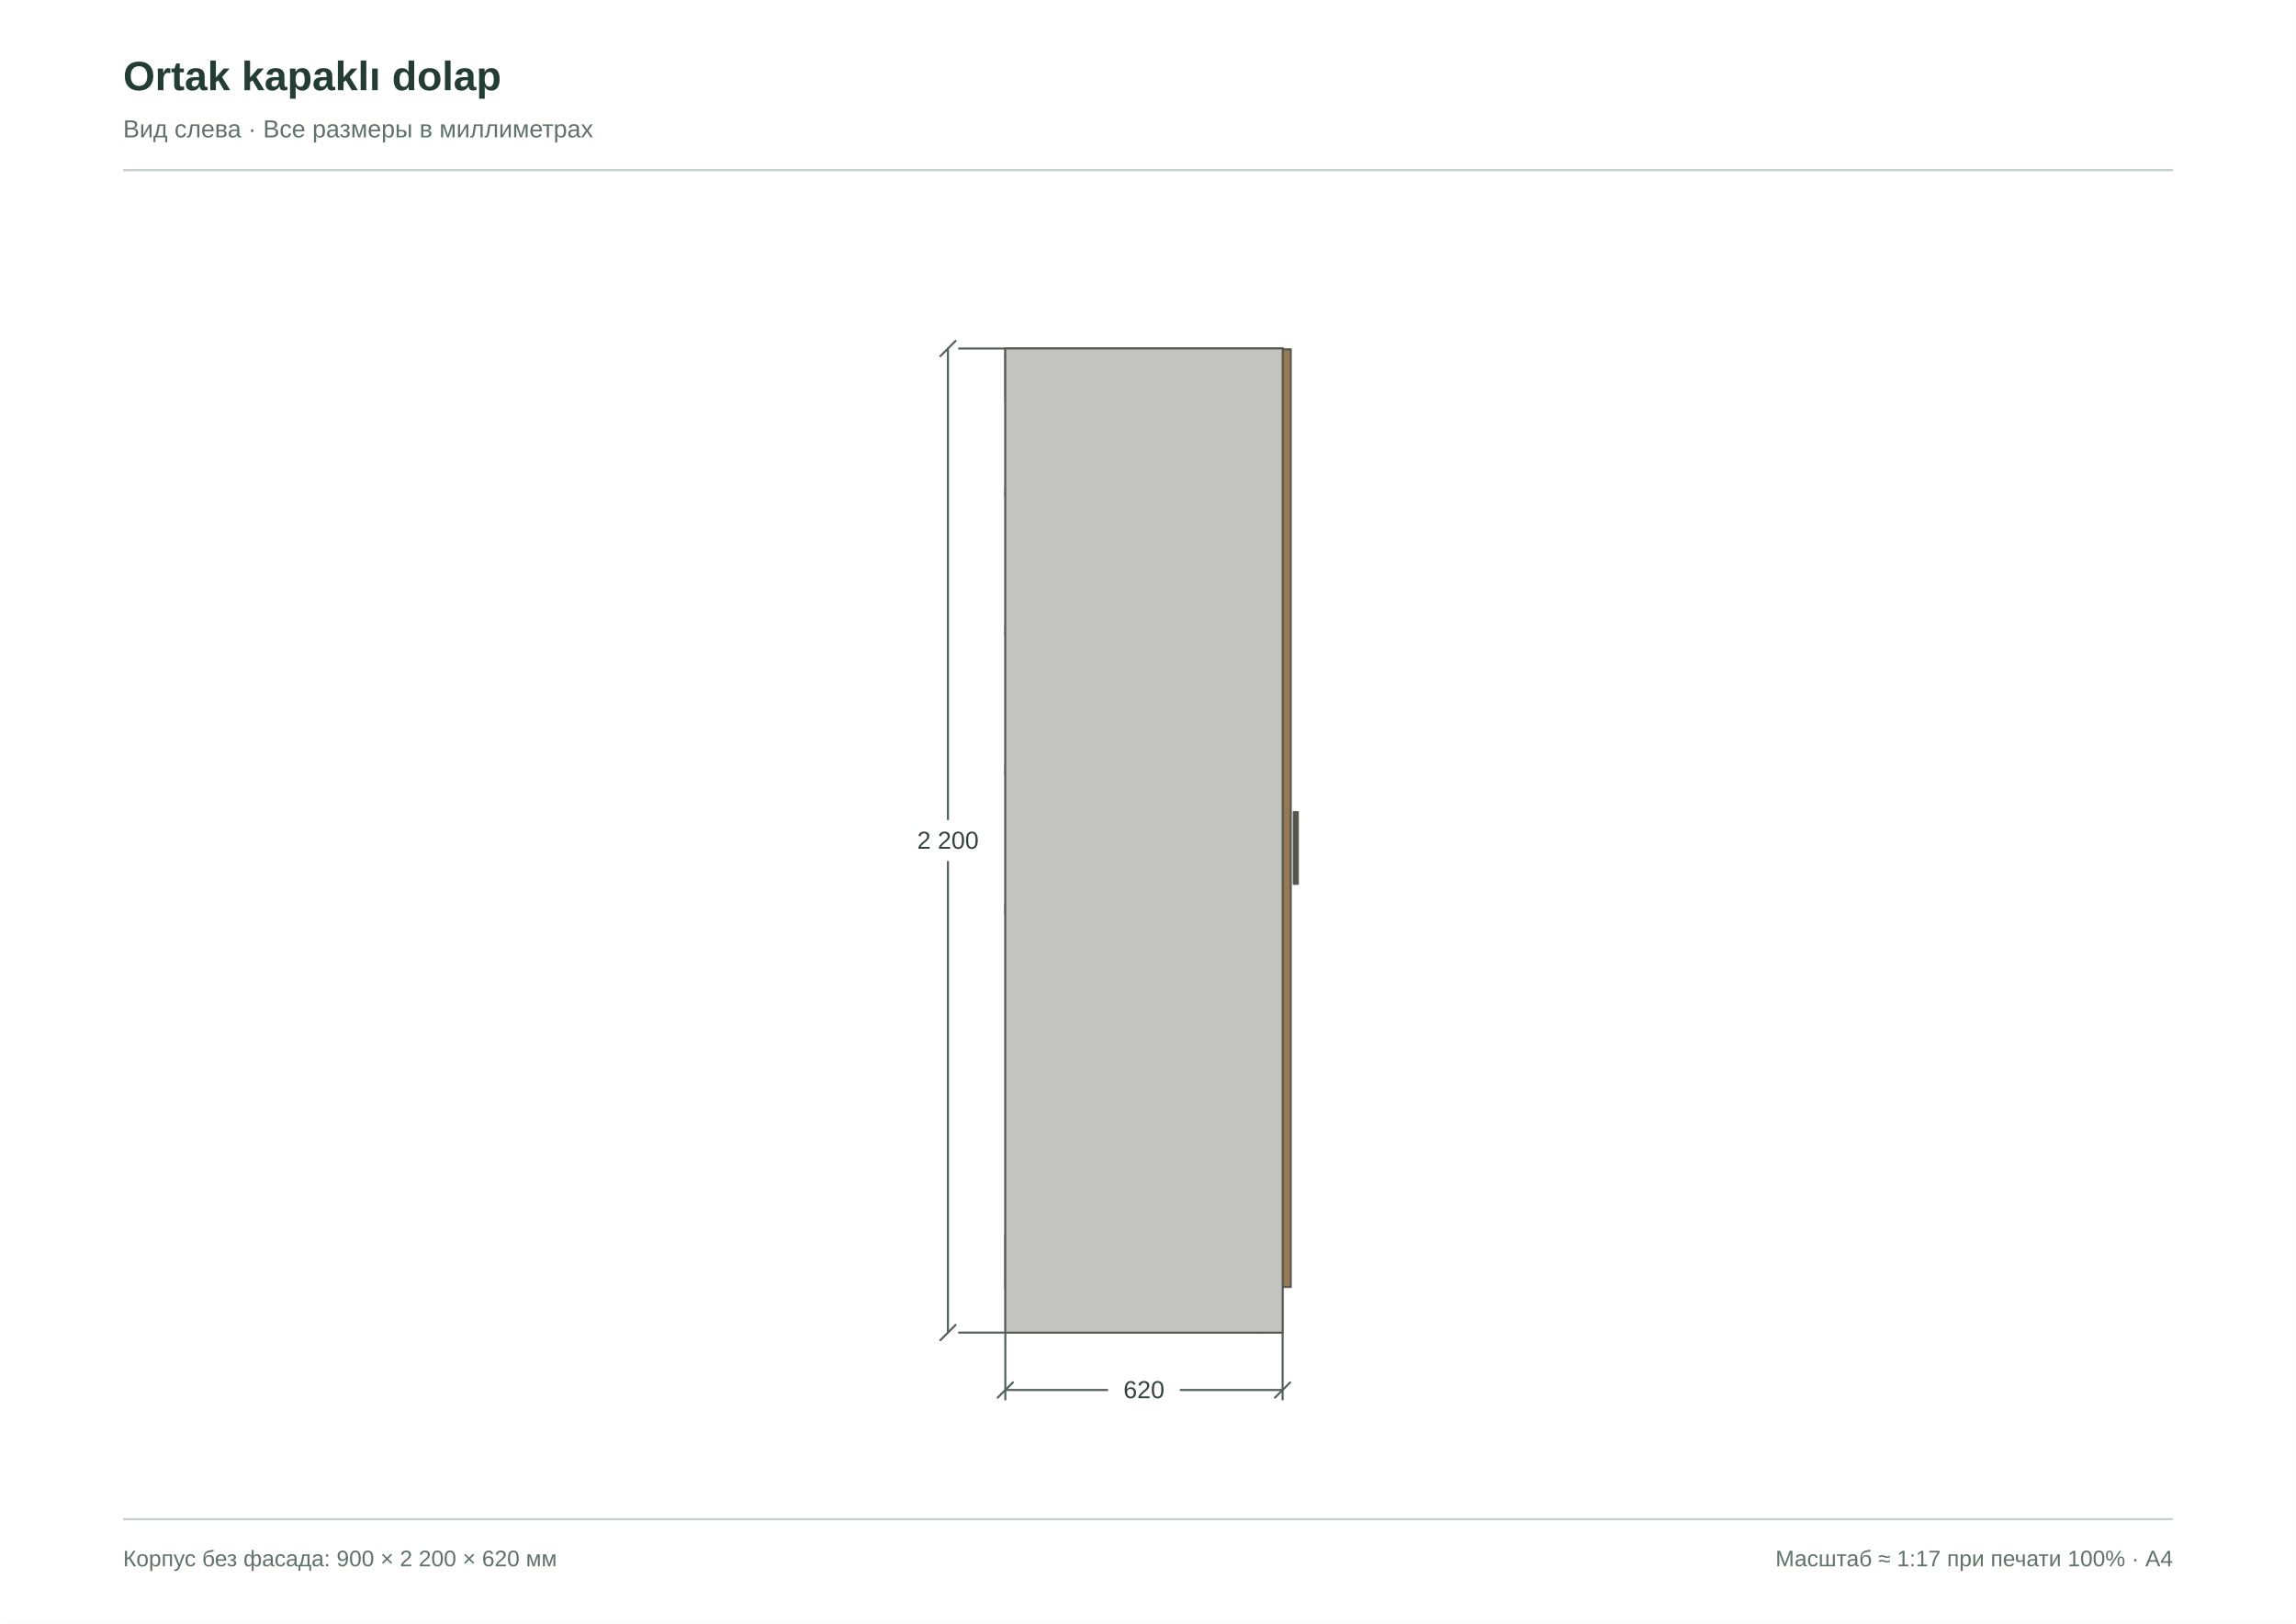
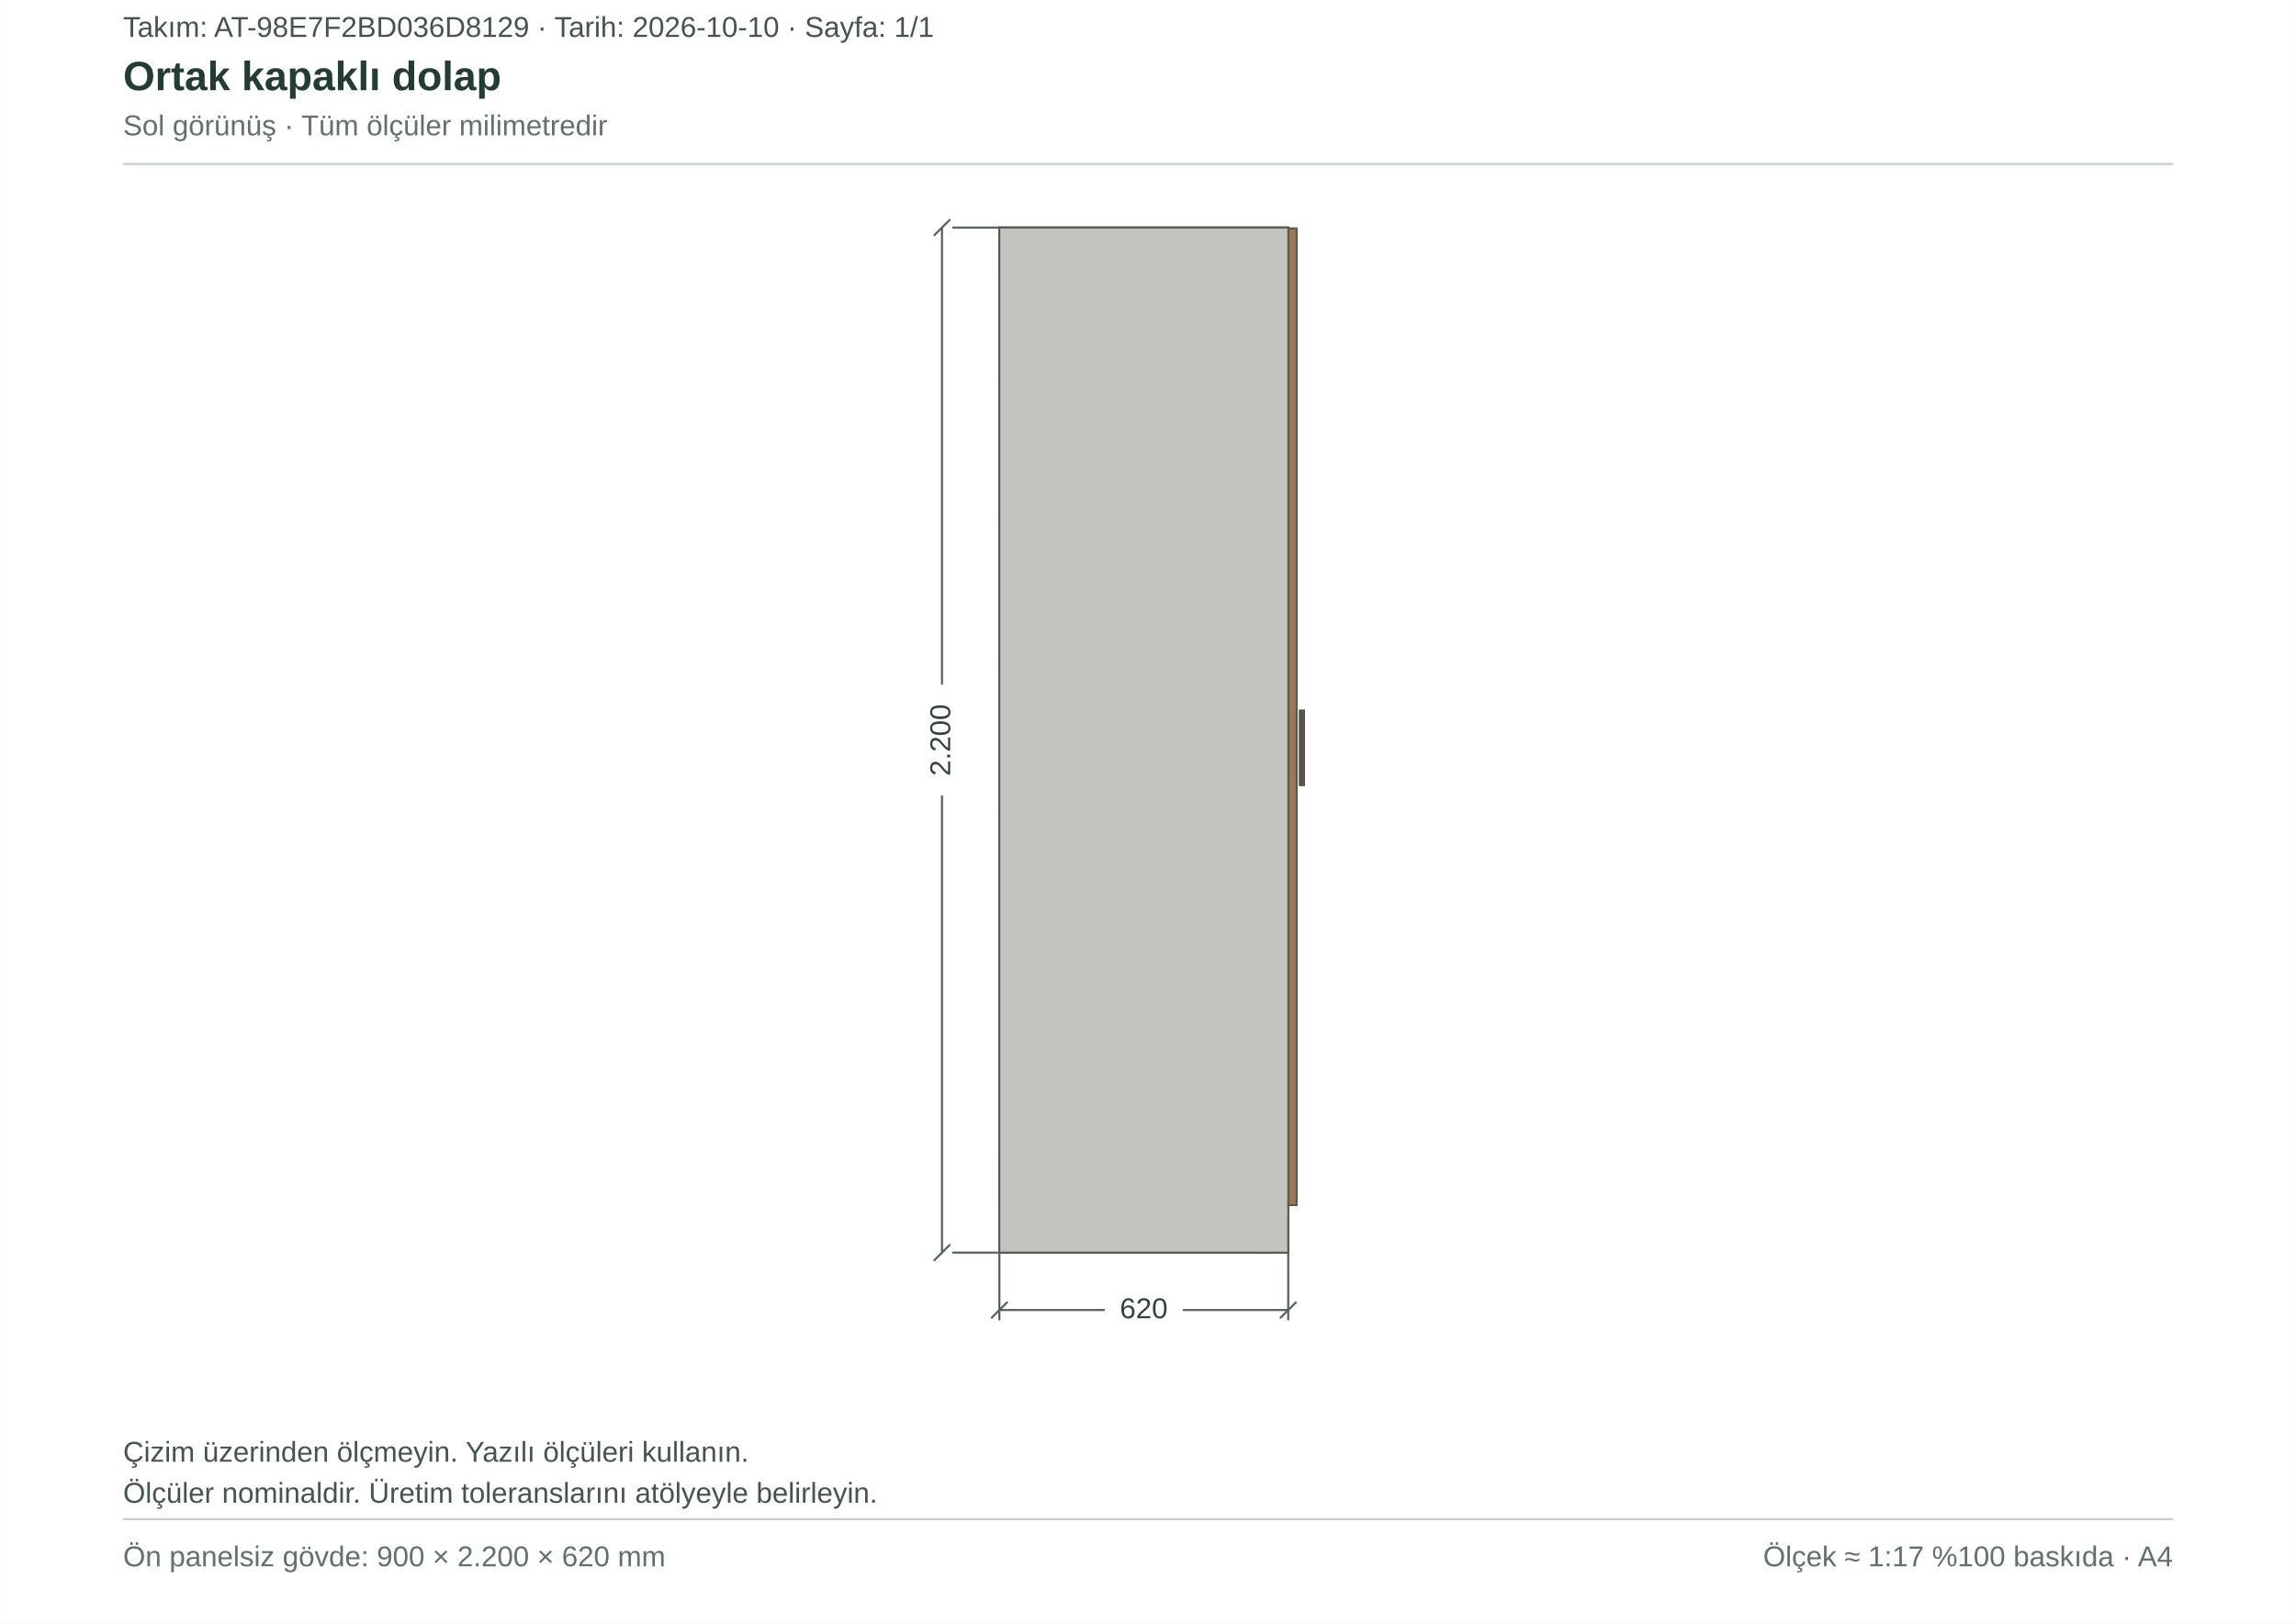
- <svg xmlns="http://www.w3.org/2000/svg" data-i18n="off" lang="ru" width="297mm" height="210mm" viewBox="0 0 1120 792" role="img" aria-label="Ortak kapaklı dolap: Вид слева">
+ <svg xmlns="http://www.w3.org/2000/svg" data-i18n="off" lang="tr" width="297mm" height="210mm" viewBox="0 0 1120 792" role="img" aria-label="Ortak kapaklı dolap: Sol görünüş" data-drawing-view="left" data-annotation-page="1" data-annotation-page-count="1" data-annotation-label-count="2">
  <rect width="1120" height="792" fill="white" />
  <g font-family="Arial, sans-serif">
+     <text data-document-id="AT-98E7F2BD036D8129" x="60" y="18" font-size="14" fill="#46554b">Takım: AT-98E7F2BD036D8129 · Tarih: 2026-10-10 · Sayfa: 1/1</text>
    <text x="60" y="44" font-size="20" font-weight="600" fill="#233c34">Ortak kapaklı dolap</text>
-     <text x="60" y="67" font-size="12" fill="#617268">Вид слева · Все размеры в миллиметрах</text>
-     <path d="M60,83 H1060" stroke="#c3cec6" />
-     <g transform="translate(60,90)">
-       <polygon points="430.4,560 565.67,560 565.67,80 430.4,80" data-component="body" data-part-id="cabinet-1-part-2" fill="#c3c3bf" fill-opacity="1" stroke="#55594f" stroke-width="0.9" />
-       <polygon points="439.13,444.1 557.82,444.1 557.82,371.4 439.13,371.4" data-component="internal-drawer-box" data-part-id="cabinet-1-part-16" data-section-id="interior-outer" data-interior-section-id="interior-drawers" fill="#c3c3bf" fill-opacity="1" stroke="#55594f" stroke-width="0.9" />
-       <polygon points="439.13,527.71 557.82,527.71 557.82,455.01 439.13,455.01" data-component="internal-drawer-box" data-part-id="cabinet-1-part-22" data-section-id="interior-outer" data-interior-section-id="interior-drawers" fill="#c3c3bf" fill-opacity="1" stroke="#55594f" stroke-width="0.9" />
-       <polygon points="571.13,341.1 573.09,341.1 573.09,306.19 571.13,306.19" data-component="door-handle" data-section-id="interior-outer" data-door-opening="right" data-front-index="2" fill="#57534b" fill-opacity="1" stroke="#55594f" stroke-width="0.9" />
-       <polygon points="565.67,537.75 569.6,537.75 569.6,80.44 565.67,80.44" data-component="front" data-section-id="interior-outer" data-door-opening="right" data-front-index="2" fill="#997855" fill-opacity="1" stroke="#55594f" stroke-width="0.9" />
-       <polygon points="571.13,341.1 573.09,341.1 573.09,306.19 571.13,306.19" data-component="door-handle" data-section-id="interior-outer" data-door-opening="left" data-front-index="1" fill="#57534b" fill-opacity="1" stroke="#55594f" stroke-width="0.9" />
-       <polygon points="563.27,396.15 565.24,396.15 565.24,394.62 563.27,394.62" data-component="internal-drawer-handle" data-section-id="interior-outer" fill="#57534b" fill-opacity="1" stroke="#55594f" stroke-width="0.9" />
-       <polygon points="563.27,479.76 565.24,479.76 565.24,478.23 563.27,478.23" data-component="internal-drawer-handle" data-section-id="interior-outer" fill="#57534b" fill-opacity="1" stroke="#55594f" stroke-width="0.9" />
-       <polygon points="439.13,444.1 443.05,444.1 443.05,371.4 439.13,371.4" data-component="internal-drawer-box" data-part-id="cabinet-1-part-18" data-section-id="interior-outer" data-interior-section-id="interior-drawers" fill="#c3c3bf" fill-opacity="1" stroke="#55594f" stroke-width="0.9" />
-       <polygon points="439.13,527.71 443.05,527.71 443.05,455.01 439.13,455.01" data-component="internal-drawer-box" data-part-id="cabinet-1-part-24" data-section-id="interior-outer" data-interior-section-id="interior-drawers" fill="#c3c3bf" fill-opacity="1" stroke="#55594f" stroke-width="0.9" />
-       <polygon points="553.89,444.1 557.82,444.1 557.82,371.4 553.89,371.4" data-component="internal-drawer-box" data-part-id="cabinet-1-part-17" data-section-id="interior-outer" data-interior-section-id="interior-drawers" fill="#c3c3bf" fill-opacity="1" stroke="#55594f" stroke-width="0.9" />
-       <polygon points="553.89,527.71 557.82,527.71 557.82,455.01 553.89,455.01" data-component="internal-drawer-box" data-part-id="cabinet-1-part-23" data-section-id="interior-outer" data-interior-section-id="interior-drawers" fill="#c3c3bf" fill-opacity="1" stroke="#55594f" stroke-width="0.9" />
-       <polygon points="439.13,444.1 557.82,444.1 557.82,371.4 439.13,371.4" data-component="internal-drawer-box" data-part-id="cabinet-1-part-15" data-section-id="interior-outer" data-interior-section-id="interior-drawers" fill="#c3c3bf" fill-opacity="1" stroke="#55594f" stroke-width="0.9" />
-       <polygon points="557.82,445.85 439.13,445.85 439.13,444.1 557.82,444.1" data-component="internal-drawer-box" data-part-id="cabinet-1-part-19" data-section-id="interior-outer" data-interior-section-id="interior-drawers" fill="#c3c3bf" fill-opacity="1" stroke="#55594f" stroke-width="0.9" />
-       <polygon points="439.13,527.71 557.82,527.71 557.82,455.01 439.13,455.01" data-component="internal-drawer-box" data-part-id="cabinet-1-part-21" data-section-id="interior-outer" data-interior-section-id="interior-drawers" fill="#c3c3bf" fill-opacity="1" stroke="#55594f" stroke-width="0.9" />
-       <polygon points="557.82,529.45 439.13,529.45 439.13,527.71 557.82,527.71" data-component="internal-drawer-box" data-part-id="cabinet-1-part-25" data-section-id="interior-outer" data-interior-section-id="interior-drawers" fill="#c3c3bf" fill-opacity="1" stroke="#55594f" stroke-width="0.9" />
-       <polygon points="557.82,450.21 561.75,450.21 561.75,367.04 557.82,367.04" data-component="internal-drawer-front" data-part-id="cabinet-1-part-14" data-section-id="interior-outer" data-interior-section-id="interior-drawers" fill="#c3c3bf" fill-opacity="1" stroke="#55594f" stroke-width="0.9" />
-       <polygon points="557.82,533.82 561.75,533.82 561.75,450.65 557.82,450.65" data-component="internal-drawer-front" data-part-id="cabinet-1-part-20" data-section-id="interior-outer" data-interior-section-id="interior-drawers" fill="#c3c3bf" fill-opacity="1" stroke="#55594f" stroke-width="0.9" />
-       <polygon points="561.31,287.75 430.4,287.75 430.4,283.83 561.31,283.83" data-component="interior-shelf" data-part-id="cabinet-1-part-6" data-section-id="interior-outer" data-interior-section-id="interior-shelves" fill="#c3c3bf" fill-opacity="1" stroke="#55594f" stroke-width="0.9" />
-       <polygon points="561.31,219.81 430.4,219.81 430.4,215.88 561.31,215.88" data-component="interior-shelf" data-part-id="cabinet-1-part-7" data-section-id="interior-outer" data-interior-section-id="interior-shelves" fill="#c3c3bf" fill-opacity="1" stroke="#55594f" stroke-width="0.9" />
-       <polygon points="561.31,151.87 430.4,151.87 430.4,147.94 561.31,147.94" data-component="interior-shelf" data-part-id="cabinet-1-part-8" data-section-id="interior-outer" data-interior-section-id="interior-shelves" fill="#c3c3bf" fill-opacity="1" stroke="#55594f" stroke-width="0.9" />
-       <polygon points="430.4,534.25 434.33,534.25 434.33,512.44 430.4,512.44" data-component="brace" data-part-id="cabinet-1-part-10" data-section-id="interior-outer" fill="#c3c3bf" fill-opacity="1" stroke="#55594f" stroke-width="0.9" />
-       <polygon points="430.4,105.75 434.33,105.75 434.33,83.93 430.4,83.93" data-component="brace" data-part-id="cabinet-1-part-11" data-section-id="interior-outer" fill="#c3c3bf" fill-opacity="1" stroke="#55594f" stroke-width="0.9" />
-       <polygon points="565.67,83.93 430.4,83.93 430.4,80 565.67,80" data-component="body" data-part-id="cabinet-1-part-3" fill="#c3c3bf" fill-opacity="1" stroke="#55594f" stroke-width="0.9" />
-       <polygon points="565.67,538.18 430.4,538.18 430.4,534.25 565.67,534.25" data-component="bottom" data-part-id="cabinet-1-part-4" data-section-id="interior-outer" fill="#c3c3bf" fill-opacity="1" stroke="#55594f" stroke-width="0.9" />
-       <polygon points="565.67,355.69 430.4,355.69 430.4,351.77 565.67,351.77" data-component="interior-partition" data-part-id="cabinet-1-part-5" data-section-id="interior-outer" data-interior-section-id="interior-layout" fill="#c3c3bf" fill-opacity="1" stroke="#55594f" stroke-width="0.9" />
-       <polygon points="551.49,560 555.42,560 555.42,540.36 551.49,540.36" data-component="plinth" data-part-id="cabinet-1-part-9" data-section-id="interior-outer" fill="#c3c3bf" fill-opacity="1" stroke="#55594f" stroke-width="0.9" />
-       <polygon points="565.67,537.75 569.6,537.75 569.6,80.44 565.67,80.44" data-component="front" data-section-id="interior-outer" data-door-opening="left" data-front-index="1" fill="#997855" fill-opacity="1" stroke="#55594f" stroke-width="0.9" />
-       <polygon points="430.4,560 565.67,560 565.67,80 430.4,80" data-component="body" data-part-id="cabinet-1-part-1" fill="#c3c3bf" fill-opacity="1" stroke="#55594f" stroke-width="0.9" />
+     <text x="60" y="66" font-size="14" fill="#617268">Sol görünüş · Tüm ölçüler milimetredir</text>
+     <path d="M60,80 H1060" stroke="#c3cec6" />
+     <g data-drawing-scene="true" transform="translate(60,91)">
+       <polygon points="427.5,520 568.41,520 568.41,20 427.5,20" data-component="body" data-part-id="cabinet-1-part-2" fill="#c3c3bf" fill-opacity="1" stroke="#55594f" stroke-width="0.9" />
+       <polygon points="436.59,399.27 560.23,399.27 560.23,323.55 436.59,323.55" data-component="internal-drawer-box" data-part-id="cabinet-1-part-16" data-section-id="interior-outer" data-interior-section-id="interior-drawers" fill="#c3c3bf" fill-opacity="1" stroke="#55594f" stroke-width="0.9" />
+       <polygon points="436.59,486.36 560.23,486.36 560.23,410.64 436.59,410.64" data-component="internal-drawer-box" data-part-id="cabinet-1-part-22" data-section-id="interior-outer" data-interior-section-id="interior-drawers" fill="#c3c3bf" fill-opacity="1" stroke="#55594f" stroke-width="0.9" />
+       <polygon points="574.09,291.98 576.14,291.98 576.14,255.62 574.09,255.62" data-component="door-handle" data-section-id="interior-outer" data-door-opening="right" data-front-index="2" fill="#57534b" fill-opacity="1" stroke="#55594f" stroke-width="0.9" />
+       <polygon points="568.41,496.82 572.5,496.82 572.5,20.45 568.41,20.45" data-component="front" data-section-id="interior-outer" data-door-opening="right" data-front-index="2" fill="#997855" fill-opacity="1" stroke="#55594f" stroke-width="0.9" />
+       <polygon points="574.09,291.98 576.14,291.98 576.14,255.62 574.09,255.62" data-component="door-handle" data-section-id="interior-outer" data-door-opening="left" data-front-index="1" fill="#57534b" fill-opacity="1" stroke="#55594f" stroke-width="0.9" />
+       <polygon points="565.91,349.32 567.95,349.32 567.95,347.73 565.91,347.73" data-component="internal-drawer-handle" data-section-id="interior-outer" fill="#57534b" fill-opacity="1" stroke="#55594f" stroke-width="0.9" />
+       <polygon points="565.91,436.41 567.95,436.41 567.95,434.82 565.91,434.82" data-component="internal-drawer-handle" data-section-id="interior-outer" fill="#57534b" fill-opacity="1" stroke="#55594f" stroke-width="0.9" />
+       <polygon points="436.59,399.27 440.68,399.27 440.68,323.55 436.59,323.55" data-component="internal-drawer-box" data-part-id="cabinet-1-part-18" data-section-id="interior-outer" data-interior-section-id="interior-drawers" fill="#c3c3bf" fill-opacity="1" stroke="#55594f" stroke-width="0.9" />
+       <polygon points="436.59,486.36 440.68,486.36 440.68,410.64 436.59,410.64" data-component="internal-drawer-box" data-part-id="cabinet-1-part-24" data-section-id="interior-outer" data-interior-section-id="interior-drawers" fill="#c3c3bf" fill-opacity="1" stroke="#55594f" stroke-width="0.9" />
+       <polygon points="556.14,399.27 560.23,399.27 560.23,323.55 556.14,323.55" data-component="internal-drawer-box" data-part-id="cabinet-1-part-17" data-section-id="interior-outer" data-interior-section-id="interior-drawers" fill="#c3c3bf" fill-opacity="1" stroke="#55594f" stroke-width="0.9" />
+       <polygon points="556.14,486.36 560.23,486.36 560.23,410.64 556.14,410.64" data-component="internal-drawer-box" data-part-id="cabinet-1-part-23" data-section-id="interior-outer" data-interior-section-id="interior-drawers" fill="#c3c3bf" fill-opacity="1" stroke="#55594f" stroke-width="0.9" />
+       <polygon points="436.59,399.27 560.23,399.27 560.23,323.55 436.59,323.55" data-component="internal-drawer-box" data-part-id="cabinet-1-part-15" data-section-id="interior-outer" data-interior-section-id="interior-drawers" fill="#c3c3bf" fill-opacity="1" stroke="#55594f" stroke-width="0.9" />
+       <polygon points="560.23,401.09 436.59,401.09 436.59,399.27 560.23,399.27" data-component="internal-drawer-box" data-part-id="cabinet-1-part-19" data-section-id="interior-outer" data-interior-section-id="interior-drawers" fill="#c3c3bf" fill-opacity="1" stroke="#55594f" stroke-width="0.9" />
+       <polygon points="436.59,486.36 560.23,486.36 560.23,410.64 436.59,410.64" data-component="internal-drawer-box" data-part-id="cabinet-1-part-21" data-section-id="interior-outer" data-interior-section-id="interior-drawers" fill="#c3c3bf" fill-opacity="1" stroke="#55594f" stroke-width="0.9" />
+       <polygon points="560.23,488.18 436.59,488.18 436.59,486.36 560.23,486.36" data-component="internal-drawer-box" data-part-id="cabinet-1-part-25" data-section-id="interior-outer" data-interior-section-id="interior-drawers" fill="#c3c3bf" fill-opacity="1" stroke="#55594f" stroke-width="0.9" />
+       <polygon points="560.23,405.64 564.32,405.64 564.32,319 560.23,319" data-component="internal-drawer-front" data-part-id="cabinet-1-part-14" data-section-id="interior-outer" data-interior-section-id="interior-drawers" fill="#c3c3bf" fill-opacity="1" stroke="#55594f" stroke-width="0.9" />
+       <polygon points="560.23,492.73 564.32,492.73 564.32,406.09 560.23,406.09" data-component="internal-drawer-front" data-part-id="cabinet-1-part-20" data-section-id="interior-outer" data-interior-section-id="interior-drawers" fill="#c3c3bf" fill-opacity="1" stroke="#55594f" stroke-width="0.9" />
+       <polygon points="563.86,236.41 427.5,236.41 427.5,232.32 563.86,232.32" data-component="interior-shelf" data-part-id="cabinet-1-part-6" data-section-id="interior-outer" data-interior-section-id="interior-shelves" fill="#c3c3bf" fill-opacity="1" stroke="#55594f" stroke-width="0.9" />
+       <polygon points="563.86,165.64 427.5,165.64 427.5,161.55 563.86,161.55" data-component="interior-shelf" data-part-id="cabinet-1-part-7" data-section-id="interior-outer" data-interior-section-id="interior-shelves" fill="#c3c3bf" fill-opacity="1" stroke="#55594f" stroke-width="0.9" />
+       <polygon points="563.86,94.86 427.5,94.86 427.5,90.77 563.86,90.77" data-component="interior-shelf" data-part-id="cabinet-1-part-8" data-section-id="interior-outer" data-interior-section-id="interior-shelves" fill="#c3c3bf" fill-opacity="1" stroke="#55594f" stroke-width="0.9" />
+       <polygon points="427.5,493.18 431.59,493.18 431.59,470.45 427.5,470.45" data-component="brace" data-part-id="cabinet-1-part-10" data-section-id="interior-outer" fill="#c3c3bf" fill-opacity="1" stroke="#55594f" stroke-width="0.9" />
+       <polygon points="427.5,46.82 431.59,46.82 431.59,24.09 427.5,24.09" data-component="brace" data-part-id="cabinet-1-part-11" data-section-id="interior-outer" fill="#c3c3bf" fill-opacity="1" stroke="#55594f" stroke-width="0.9" />
+       <polygon points="568.41,24.09 427.5,24.09 427.5,20 568.41,20" data-component="body" data-part-id="cabinet-1-part-3" fill="#c3c3bf" fill-opacity="1" stroke="#55594f" stroke-width="0.9" />
+       <polygon points="568.41,497.27 427.5,497.27 427.5,493.18 568.41,493.18" data-component="bottom" data-part-id="cabinet-1-part-4" data-section-id="interior-outer" fill="#c3c3bf" fill-opacity="1" stroke="#55594f" stroke-width="0.9" />
+       <polygon points="568.41,307.18 427.5,307.18 427.5,303.09 568.41,303.09" data-component="interior-partition" data-part-id="cabinet-1-part-5" data-section-id="interior-outer" data-interior-section-id="interior-layout" fill="#c3c3bf" fill-opacity="1" stroke="#55594f" stroke-width="0.9" />
+       <polygon points="553.64,520 557.73,520 557.73,499.55 553.64,499.55" data-component="plinth" data-part-id="cabinet-1-part-9" data-section-id="interior-outer" fill="#c3c3bf" fill-opacity="1" stroke="#55594f" stroke-width="0.9" />
+       <polygon points="568.41,496.82 572.5,496.82 572.5,20.45 568.41,20.45" data-component="front" data-section-id="interior-outer" data-door-opening="left" data-front-index="1" fill="#997855" fill-opacity="1" stroke="#55594f" stroke-width="0.9" />
+       <polygon points="427.5,520 568.41,520 568.41,20 427.5,20" data-component="body" data-part-id="cabinet-1-part-1" fill="#c3c3bf" fill-opacity="1" stroke="#55594f" stroke-width="0.9" />
+       <g data-label-leaders="true" />
      <g fill="none" stroke="#53605b" stroke-width="1">
-         <path d="M430.4,560 L430.4,593" />
-         <path d="M565.67,560 L565.67,593" />
-         <path d="M430.4,588 L565.67,588" />
-         <path d="M426.4,592 L434.4,584" />
-         <path d="M561.67,592 L569.67,584" />
+         <path d="M427.5,520 L427.5,553" />
+         <path d="M568.41,520 L568.41,553" />
+         <path d="M427.5,548 L568.41,548" />
+         <path d="M423.5,552 L431.5,544" />
+         <path d="M564.41,552 L572.41,544" />
      </g>
-       <rect x="480.54" y="578" width="35" height="20" fill="white" />
-       <text x="498.04" y="592" text-anchor="middle" font-size="12" fill="#35433d">620</text>
+       <g data-callout-index="1" data-callout-page="1" data-label-x="478.95" data-label-y="538" data-label-width="38" data-label-height="20" data-label-kind="dimension" data-source-anchor-x="497.95" data-source-anchor-y="548">
+         <g data-drawing-label="dimension" data-anchor-x="497.95" data-anchor-y="548">
+           <rect x="478.95" y="538" width="38" height="20" fill="white" />
+           <text x="497.95" y="552" text-anchor="middle" font-size="14" fill="#35433d">620</text>
+         </g>
+       </g>
      <g fill="none" stroke="#53605b" stroke-width="1">
-         <path d="M430.4,560 L407.4,560" />
-         <path d="M430.4,80 L407.4,80" />
-         <path d="M402.4,560 L402.4,80" />
-         <path d="M398.4,564 L406.4,556" />
-         <path d="M398.4,84 L406.4,76" />
+         <path d="M427.5,520 L404.5,520" />
+         <path d="M427.5,20 L404.5,20" />
+         <path d="M399.5,520 L399.5,20" />
+         <path d="M395.5,524 L403.5,516" />
+         <path d="M395.5,24 L403.5,16" />
      </g>
-       <rect x="377.9" y="310" width="49" height="20" fill="white" />
-       <text x="402.4" y="324" text-anchor="middle" font-size="12" fill="#35433d">2 200</text>
+       <g data-callout-index="2" data-callout-page="1" data-label-x="389.5" data-label-y="243" data-label-width="20" data-label-height="54" data-label-kind="dimension" data-source-anchor-x="399.5" data-source-anchor-y="270">
+         <g data-drawing-label="dimension" data-anchor-x="399.5" data-anchor-y="270">
+           <rect x="372.5" y="260" width="54" height="20" fill="white" transform="rotate(-90 399.5 270)" />
+           <text x="399.5" y="274" text-anchor="middle" font-size="14" fill="#35433d" transform="rotate(-90 399.5 270)">2.200</text>
+         </g>
+       </g>
    </g>
    <path d="M60,741 H1060" stroke="#c3cec6" />
-     <text x="60" y="764" font-size="11" fill="#617268">Корпус без фасада: 900 × 2 200 × 620 мм</text>
-     <text x="1060" y="764" text-anchor="end" font-size="11" fill="#617268">Масштаб ≈ 1:17 при печати 100% · A4</text>
+     <text x="60" y="764" font-size="14" fill="#617268">Ön panelsiz gövde: 900 × 2.200 × 620 mm</text>
+     <text x="1060" y="764" text-anchor="end" font-size="14" fill="#617268">Ölçek ≈ 1:17 %100 baskıda · A4</text>
+     <text data-reading-note="not-to-scale" x="60" y="713" font-size="14" fill="#46554b">Çizim üzerinden ölçmeyin. Yazılı ölçüleri kullanın.</text>
+     <text x="60" y="733" font-size="14" fill="#46554b">Ölçüler nominaldir. Üretim toleranslarını atölyeyle belirleyin.</text>
  </g>
</svg>
